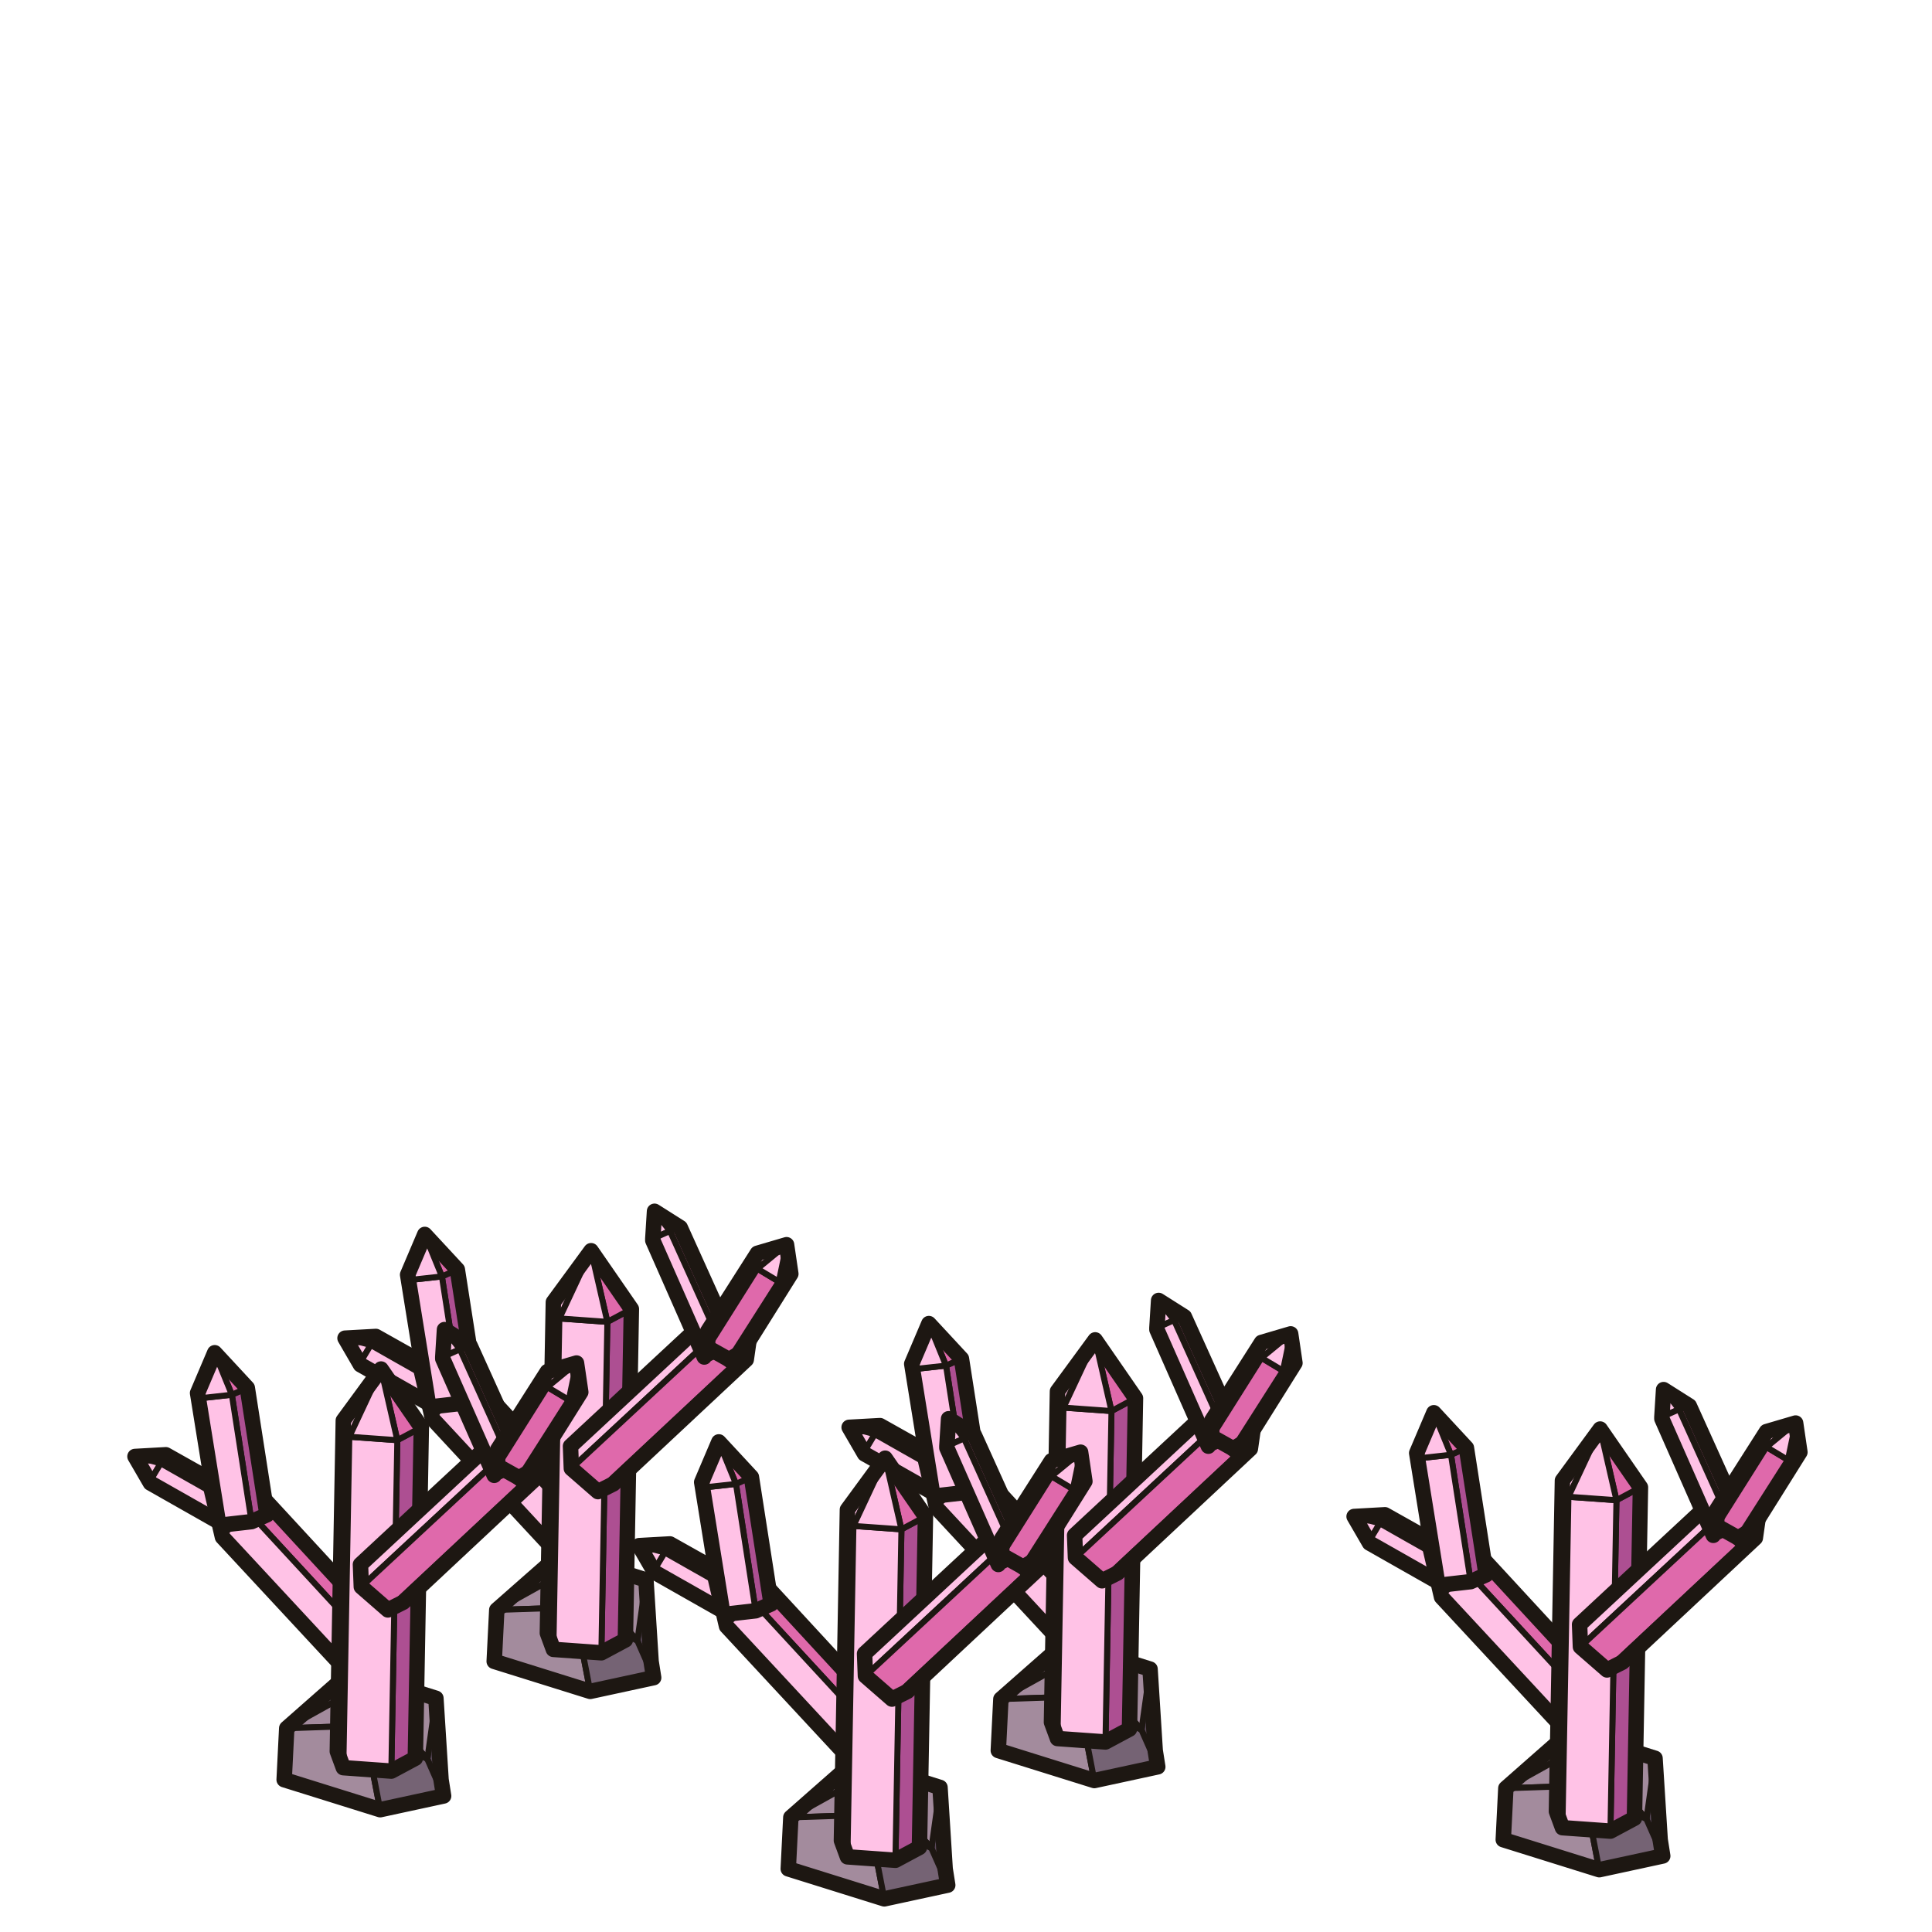
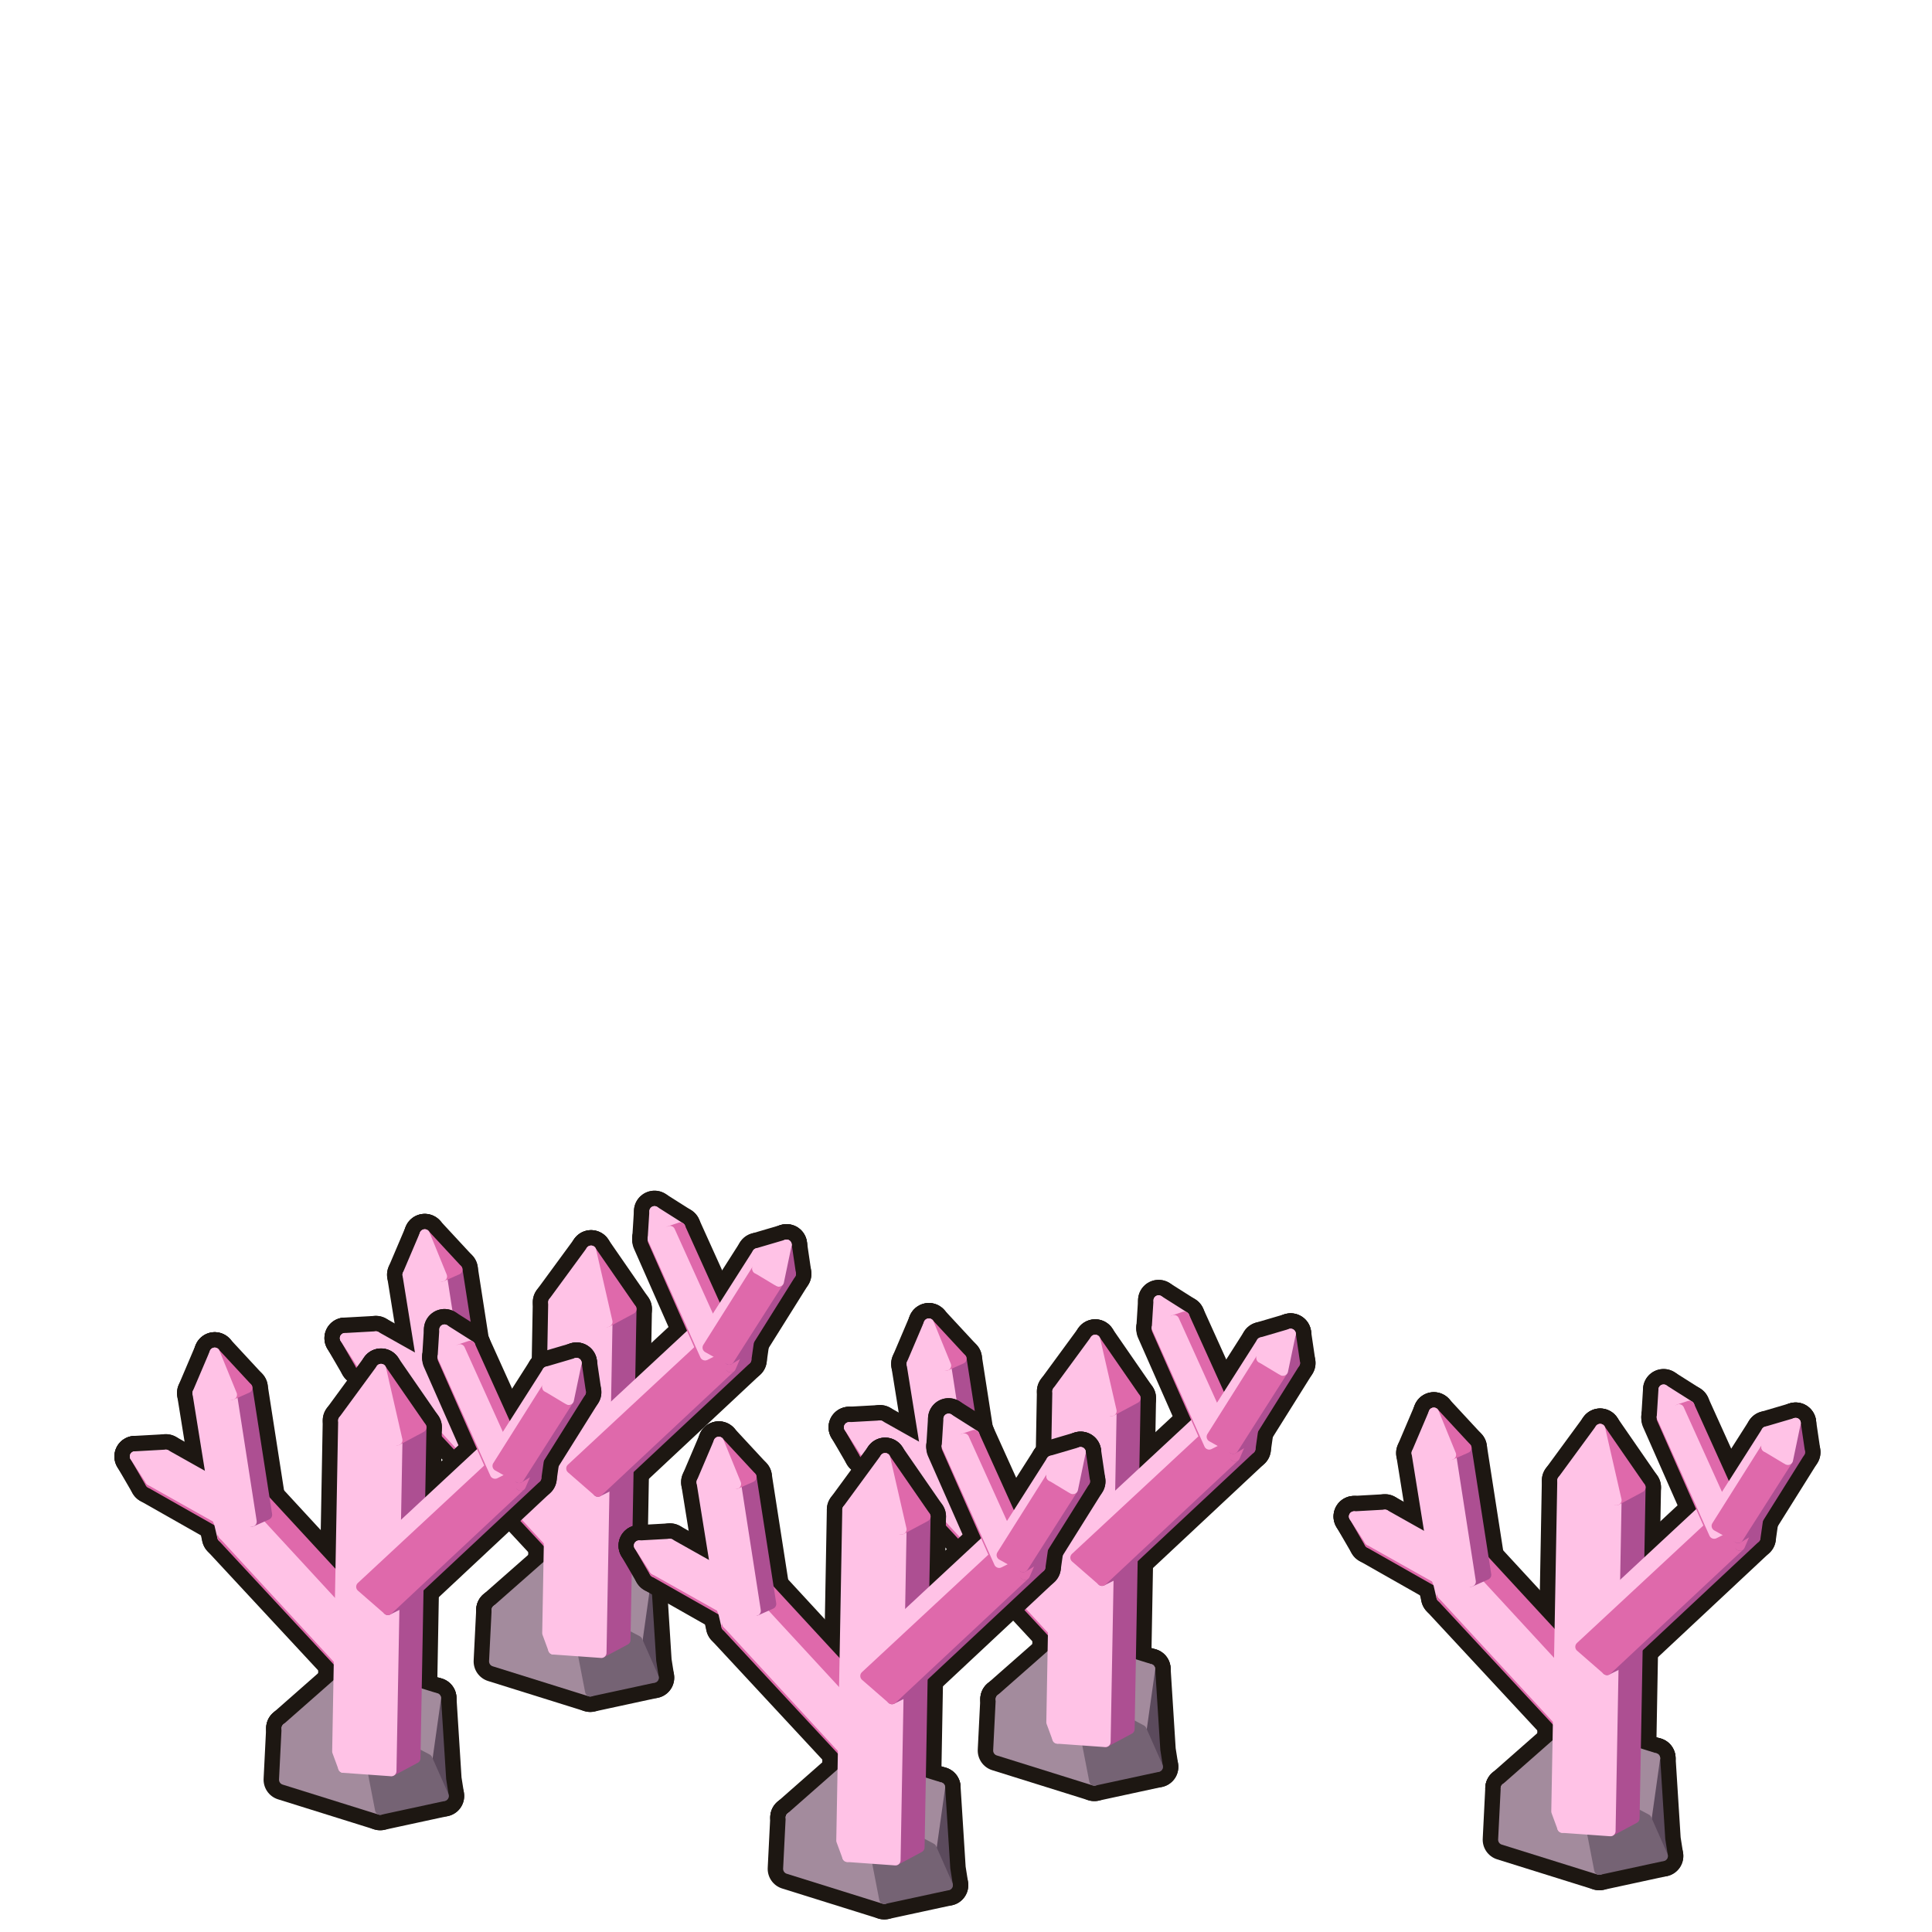
<svg xmlns="http://www.w3.org/2000/svg" width="48" height="48" viewBox="0 0 48 48">
  <defs>
    <g id="unit">
      <g stroke-linejoin="round" stroke-linecap="round">
-         <path d="M32.7,48.3L41.1,49.8L31.2,46.7Z" fill="#a38b9d" stroke="#1d1712" stroke-width=".7" />
-         <path d="M32.7,48.3L31.2,46.7L23.7,53.3Z" fill="#a38b9d" stroke="#1d1712" stroke-width=".7" />
-         <path d="M41.1,49.8L40.1,56.9L42.0,61.2L41.7,59.3Z" fill="#5b4a5c" stroke="#1d1712" stroke-width=".7" />
-         <path d="M32.7,48.3L40.1,56.9L41.1,49.8Z" fill="#a38b9d" stroke="#1d1712" stroke-width=".7" />
-         <path d="M32.7,48.3L23.7,53.3L32.7,53.0Z" fill="#a38b9d" stroke="#1d1712" stroke-width=".7" />
-         <path d="M32.7,53.0L23.7,53.3L23.4,59.3L34.6,62.8Z" fill="#a38b9d" stroke="#1d1712" stroke-width=".7" />
-         <path d="M32.7,48.3L32.7,53.0L40.1,56.9Z" fill="#a38b9d" stroke="#1d1712" stroke-width=".7" />
-         <path d="M40.1,56.9L32.7,53.0L34.6,62.8L42.0,61.2Z" fill="#756374" stroke="#1d1712" stroke-width=".7" />
-         <path d="M31.2,46.7L23.7,53.3M41.1,49.8L31.2,46.7M42.0,61.2L41.7,59.3M41.7,59.3L41.1,49.8M34.6,62.8L42.0,61.2M23.7,53.3L23.4,59.3M23.4,59.3L34.6,62.8" fill="none" stroke="#1d1712" stroke-width="1.8" />
-         <path d="M7.8,24.7L7.8,24.4L6.0,21.6Z" fill="#df69ab" stroke="#1d1712" stroke-width=".7" />
-         <path d="M18.2,30.6L18.3,30.3L7.8,24.4L7.8,24.7Z" fill="#df69ab" stroke="#1d1712" stroke-width=".7" />
-         <path d="M9.0,22.4L9.6,21.4L6.0,21.6Z" fill="#ffc2e6" stroke="#1d1712" stroke-width=".7" />
-         <path d="M19.4,28.3L20.1,27.3L9.6,21.4L9.0,22.4Z" fill="#ffc2e6" stroke="#1d1712" stroke-width=".7" />
-         <path d="M7.8,24.4L9.0,22.4L6.0,21.6Z" fill="#ffc2e6" stroke="#1d1712" stroke-width=".7" />
-         <path d="M18.3,30.3L19.4,28.3L9.0,22.4L7.8,24.4Z" fill="#ffc2e6" stroke="#1d1712" stroke-width=".7" />
-         <path d="M18.2,30.6L18.3,30.3M7.8,24.7L18.2,30.6M6.0,21.6L7.8,24.7M18.3,30.3L19.4,28.3M19.4,28.3L20.1,27.3M20.1,27.3L9.6,21.4M9.6,21.4L6.0,21.6" fill="none" stroke="#1d1712" stroke-width="1.8" />
-         <path d="M16.2,31.0L16.3,30.7L14.8,25.0Z" fill="#ffc2e6" stroke="#1d1712" stroke-width=".7" />
-         <path d="M31.8,47.8L31.8,47.5L16.3,30.7L16.2,31.0Z" fill="#df69ab" stroke="#1d1712" stroke-width=".7" />
-         <path d="M19.2,28.0L21.0,26.5L14.8,25.0Z" fill="#ffc2e6" stroke="#1d1712" stroke-width=".7" />
-         <path d="M16.3,30.7L19.2,28.0L14.8,25.0Z" fill="#ffc2e6" stroke="#1d1712" stroke-width=".7" />
-         <path d="M34.7,44.8L36.5,43.3L21.0,26.5L19.2,28.0Z" fill="#df69ab" stroke="#1d1712" stroke-width=".7" />
-         <path d="M31.8,47.5L34.7,44.8L19.2,28.0L16.3,30.7Z" fill="#ffc2e6" stroke="#1d1712" stroke-width=".7" />
-         <path d="M31.8,47.8L31.8,47.5M16.2,31.0L31.8,47.8M14.8,25.0L16.2,31.0M31.8,47.5L34.7,44.8M34.7,44.8L36.5,43.3M36.5,43.3L21.0,26.5M21.0,26.5L14.8,25.0" fill="none" stroke="#1d1712" stroke-width="1.8" />
-         <path d="M15.7,29.1L16.1,29.6L13.7,14.8L13.3,14.2Z" fill="#ffc2e6" stroke="#1d1712" stroke-width=".7" />
-         <path d="M19.6,29.2L21.4,28.4L19.1,13.6L17.3,14.4Z" fill="#ad4f92" stroke="#1d1712" stroke-width=".7" />
-         <path d="M13.3,14.2L13.7,14.8L15.3,9.5Z" fill="#ffc2e6" stroke="#1d1712" stroke-width=".7" />
-         <path d="M16.1,29.6L19.6,29.2L17.3,14.4L13.7,14.8Z" fill="#ffc2e6" stroke="#1d1712" stroke-width=".7" />
-         <path d="M17.3,14.4L19.1,13.6L15.3,9.5Z" fill="#df69ab" stroke="#1d1712" stroke-width=".7" />
-         <path d="M13.7,14.8L17.3,14.4L15.3,9.5Z" fill="#ffc2e6" stroke="#1d1712" stroke-width=".7" />
-         <path d="M15.7,29.1L16.1,29.6M13.3,14.2L15.7,29.1M15.3,9.5L13.3,14.2M16.1,29.6L19.6,29.2M19.6,29.2L21.4,28.4M21.4,28.4L19.1,13.6M19.1,13.6L15.3,9.5" fill="none" stroke="#1d1712" stroke-width="1.8" />
-         <path d="M29.6,56.0L30.3,57.9L31.0,19.3L30.3,17.4Z" fill="#ffc2e6" stroke="#1d1712" stroke-width=".7" />
-         <path d="M35.9,58.3L38.7,56.8L39.4,18.2L36.6,19.7Z" fill="#ad4f92" stroke="#1d1712" stroke-width=".7" />
-         <path d="M30.3,57.9L35.9,58.3L36.6,19.7L31.0,19.3Z" fill="#ffc2e6" stroke="#1d1712" stroke-width=".7" />
-         <path d="M30.3,17.4L31.0,19.3L34.7,11.4Z" fill="#ffc2e6" stroke="#1d1712" stroke-width=".7" />
-         <path d="M36.6,19.7L39.4,18.2L34.7,11.4Z" fill="#df69ab" stroke="#1d1712" stroke-width=".7" />
-         <path d="M31.0,19.3L36.6,19.7L34.7,11.4Z" fill="#ffc2e6" stroke="#1d1712" stroke-width=".7" />
-         <path d="M29.6,56.0L30.3,57.9M30.3,17.4L29.6,56.0M34.7,11.4L30.3,17.4M30.3,57.9L35.9,58.3M35.9,58.3L38.7,56.8M38.7,56.8L39.4,18.2M39.4,18.2L34.7,11.4" fill="none" stroke="#1d1712" stroke-width="1.8" />
-         <path d="M35.5,39.5L37.3,38.6L52.8,24.1L51.0,25.0Z" fill="#ad4f92" stroke="#1d1712" stroke-width=".7" />
-         <path d="M32.3,34.2L32.4,36.8L48.0,22.3L47.9,19.7Z" fill="#ffc2e6" stroke="#1d1712" stroke-width=".7" />
-         <path d="M32.4,36.8L35.5,39.5L51.0,25.0L48.0,22.3Z" fill="#df69ab" stroke="#1d1712" stroke-width=".7" />
-         <path d="M51.0,25.0L52.8,24.1L53.5,19.2Z" fill="#ad4f92" stroke="#1d1712" stroke-width=".7" />
-         <path d="M47.9,19.7L48.0,22.3L53.5,19.2Z" fill="#ffc2e6" stroke="#1d1712" stroke-width=".7" />
-         <path d="M48.0,22.3L51.0,25.0L53.5,19.2Z" fill="#df69ab" stroke="#1d1712" stroke-width=".7" />
-         <path d="M32.3,34.2L32.4,36.8M47.9,19.7L32.3,34.2M53.5,19.2L47.9,19.7M32.4,36.8L35.5,39.5M35.5,39.5L37.3,38.6M37.3,38.6L52.8,24.1M52.8,24.1L53.5,19.2" fill="none" stroke="#1d1712" stroke-width="1.8" />
-         <path d="M43.9,9.1L45.1,8.7L42.1,6.8Z" fill="#ffc2e6" stroke="#1d1712" stroke-width=".7" />
-         <path d="M47.9,23.8L48.0,23.6L41.9,10.0L41.9,10.2Z" fill="#df69ab" stroke="#1d1712" stroke-width=".7" />
-         <path d="M41.9,10.0L43.9,9.1L42.1,6.8Z" fill="#ffc2e6" stroke="#1d1712" stroke-width=".7" />
-         <path d="M50.0,22.6L51.2,22.2L45.1,8.7L43.9,9.1Z" fill="#df69ab" stroke="#1d1712" stroke-width=".7" />
-         <path d="M48.0,23.6L50.0,22.6L43.9,9.1L41.9,10.0Z" fill="#ffc2e6" stroke="#1d1712" stroke-width=".7" />
-         <path d="M47.9,23.8L48.0,23.6M41.9,10.0L41.9,10.2M41.9,10.2L47.9,23.8M48.0,23.6L50.0,22.6M42.1,6.8L41.9,10.0M50.0,22.6L51.2,22.2M51.2,22.2L45.1,8.7M45.1,8.7L42.1,6.8" fill="none" stroke="#1d1712" stroke-width="1.8" />
-         <path d="M50.8,24.1L52.3,23.2L58.0,14.1L56.6,15.0Z" fill="#ad4f92" stroke="#1d1712" stroke-width=".7" />
-         <path d="M48.3,20.8L48.3,22.7L54.1,13.5L54.1,11.7Z" fill="#ffc2e6" stroke="#1d1712" stroke-width=".7" />
-         <path d="M48.3,22.7L50.8,24.1L56.6,15.0L54.1,13.5Z" fill="#df69ab" stroke="#1d1712" stroke-width=".7" />
-         <path d="M56.6,15.0L58.0,14.1L57.5,10.7Z" fill="#ad4f92" stroke="#1d1712" stroke-width=".7" />
-         <path d="M54.1,11.7L54.1,13.5L57.5,10.7Z" fill="#ffc2e6" stroke="#1d1712" stroke-width=".7" />
-         <path d="M54.1,13.5L56.6,15.0L57.5,10.7Z" fill="#ffc2e6" stroke="#1d1712" stroke-width=".7" />
-         <path d="M48.3,20.8L48.3,22.7M54.1,11.7L48.3,20.8M57.5,10.7L54.1,11.7M48.3,22.7L50.8,24.1M50.8,24.1L52.3,23.2M52.3,23.2L58.0,14.1M58.0,14.1L57.5,10.7" fill="none" stroke="#1d1712" stroke-width="1.8" />
+         <g>
+           <path d="M32.7,48.3L31.2,46.7L23.7,53.3Z" fill="#1d1712" stroke="#1d1712" stroke-width="4.8" />
+           <path d="M32.7,48.3L41.1,49.8L31.2,46.7Z" fill="#1d1712" stroke="#1d1712" stroke-width="4.8" />
+           <path d="M41.1,49.8L40.1,56.9L42.0,61.2L41.7,59.3Z" fill="#1d1712" stroke="#1d1712" stroke-width="4.8" />
+           <path d="M32.7,48.3L40.1,56.9L41.1,49.8Z" fill="#1d1712" stroke="#1d1712" stroke-width="4.8" />
+           <path d="M40.1,56.9L32.7,53.0L34.6,62.8L42.0,61.2Z" fill="#1d1712" stroke="#1d1712" stroke-width="4.8" />
+           <path d="M32.7,48.3L32.7,53.0L40.1,56.9Z" fill="#1d1712" stroke="#1d1712" stroke-width="4.8" />
+           <path d="M32.7,53.0L23.7,53.3L23.4,59.3L34.6,62.8Z" fill="#1d1712" stroke="#1d1712" stroke-width="4.8" />
+           <path d="M32.7,48.3L23.7,53.3L32.7,53.0Z" fill="#1d1712" stroke="#1d1712" stroke-width="4.8" />
+           <path d="M29.6,56.0L30.3,57.9L31.0,19.3L30.3,17.4Z" fill="#1d1712" stroke="#1d1712" stroke-width="4.8" />
+           <path d="M30.3,17.4L31.0,19.3L34.7,11.4Z" fill="#1d1712" stroke="#1d1712" stroke-width="4.8" />
+           <path d="M30.3,57.9L35.9,58.3L36.6,19.7L31.0,19.3Z" fill="#1d1712" stroke="#1d1712" stroke-width="4.8" />
+           <path d="M31.0,19.3L36.6,19.7L34.7,11.4Z" fill="#1d1712" stroke="#1d1712" stroke-width="4.8" />
+           <path d="M35.9,58.3L38.7,56.8L39.4,18.2L36.6,19.7Z" fill="#1d1712" stroke="#1d1712" stroke-width="4.8" />
+           <path d="M36.6,19.7L39.4,18.2L34.7,11.4Z" fill="#1d1712" stroke="#1d1712" stroke-width="4.8" />
+           <path d="M31.8,47.8L31.8,47.5L16.3,30.7L16.2,31.0Z" fill="#1d1712" stroke="#1d1712" stroke-width="4.8" />
+           <path d="M16.2,31.0L16.3,30.7L14.8,25.0Z" fill="#1d1712" stroke="#1d1712" stroke-width="4.8" />
+           <path d="M31.8,47.5L34.7,44.8L19.2,28.0L16.3,30.7Z" fill="#1d1712" stroke="#1d1712" stroke-width="4.8" />
+           <path d="M16.3,30.7L19.2,28.0L14.8,25.0Z" fill="#1d1712" stroke="#1d1712" stroke-width="4.8" />
+           <path d="M34.7,44.8L36.5,43.3L21.0,26.5L19.2,28.0Z" fill="#1d1712" stroke="#1d1712" stroke-width="4.8" />
+           <path d="M19.2,28.0L21.0,26.5L14.8,25.0Z" fill="#1d1712" stroke="#1d1712" stroke-width="4.8" />
+           <path d="M15.7,29.1L16.1,29.6L13.7,14.8L13.3,14.2Z" fill="#1d1712" stroke="#1d1712" stroke-width="4.8" />
+           <path d="M13.3,14.2L13.7,14.8L15.3,9.5Z" fill="#1d1712" stroke="#1d1712" stroke-width="4.8" />
+           <path d="M16.1,29.6L19.6,29.2L17.3,14.4L13.7,14.8Z" fill="#1d1712" stroke="#1d1712" stroke-width="4.8" />
+           <path d="M13.7,14.8L17.3,14.4L15.3,9.5Z" fill="#1d1712" stroke="#1d1712" stroke-width="4.8" />
+           <path d="M19.6,29.2L21.4,28.4L19.1,13.6L17.3,14.4Z" fill="#1d1712" stroke="#1d1712" stroke-width="4.8" />
+           <path d="M17.3,14.4L19.1,13.6L15.3,9.5Z" fill="#1d1712" stroke="#1d1712" stroke-width="4.8" />
+           <path d="M32.3,34.2L32.4,36.8L48.0,22.3L47.9,19.7Z" fill="#1d1712" stroke="#1d1712" stroke-width="4.8" />
+           <path d="M47.9,19.7L48.0,22.3L53.5,19.2Z" fill="#1d1712" stroke="#1d1712" stroke-width="4.8" />
+           <path d="M32.4,36.8L35.5,39.5L51.0,25.0L48.0,22.3Z" fill="#1d1712" stroke="#1d1712" stroke-width="4.8" />
+           <path d="M48.0,22.3L51.0,25.0L53.5,19.2Z" fill="#1d1712" stroke="#1d1712" stroke-width="4.8" />
+           <path d="M35.5,39.5L37.3,38.6L52.8,24.1L51.0,25.0Z" fill="#1d1712" stroke="#1d1712" stroke-width="4.8" />
+           <path d="M51.0,25.0L52.8,24.1L53.5,19.2Z" fill="#1d1712" stroke="#1d1712" stroke-width="4.8" />
+           <path d="M48.3,20.8L48.3,22.7L54.1,13.5L54.1,11.7Z" fill="#1d1712" stroke="#1d1712" stroke-width="4.8" />
+           <path d="M54.1,11.7L54.1,13.5L57.5,10.7Z" fill="#1d1712" stroke="#1d1712" stroke-width="4.8" />
+           <path d="M48.3,22.7L50.8,24.1L56.6,15.0L54.1,13.5Z" fill="#1d1712" stroke="#1d1712" stroke-width="4.8" />
+           <path d="M54.1,13.5L56.6,15.0L57.5,10.7Z" fill="#1d1712" stroke="#1d1712" stroke-width="4.8" />
+           <path d="M50.8,24.1L52.3,23.2L58.0,14.1L56.6,15.0Z" fill="#1d1712" stroke="#1d1712" stroke-width="4.8" />
+           <path d="M56.6,15.0L58.0,14.1L57.5,10.7Z" fill="#1d1712" stroke="#1d1712" stroke-width="4.8" />
+           <path d="M18.2,30.6L18.3,30.3L7.8,24.4L7.8,24.7Z" fill="#1d1712" stroke="#1d1712" stroke-width="4.8" />
+           <path d="M7.8,24.7L7.8,24.4L6.0,21.6Z" fill="#1d1712" stroke="#1d1712" stroke-width="4.8" />
+           <path d="M18.3,30.3L19.4,28.3L9.0,22.4L7.8,24.4Z" fill="#1d1712" stroke="#1d1712" stroke-width="4.8" />
+           <path d="M7.8,24.4L9.0,22.4L6.0,21.6Z" fill="#1d1712" stroke="#1d1712" stroke-width="4.8" />
+           <path d="M19.4,28.3L20.1,27.3L9.6,21.4L9.0,22.4Z" fill="#1d1712" stroke="#1d1712" stroke-width="4.8" />
+           <path d="M9.0,22.4L9.6,21.4L6.0,21.6Z" fill="#1d1712" stroke="#1d1712" stroke-width="4.8" />
+           <path d="M47.9,23.8L48.0,23.6L41.9,10.0L41.9,10.2Z" fill="#1d1712" stroke="#1d1712" stroke-width="4.8" />
+           <path d="M48.0,23.6L50.0,22.6L43.9,9.1L41.9,10.0Z" fill="#1d1712" stroke="#1d1712" stroke-width="4.8" />
+           <path d="M41.9,10.0L43.9,9.1L42.1,6.8Z" fill="#1d1712" stroke="#1d1712" stroke-width="4.8" />
+           <path d="M50.0,22.6L51.2,22.2L45.1,8.7L43.9,9.1Z" fill="#1d1712" stroke="#1d1712" stroke-width="4.8" />
+           <path d="M43.9,9.1L45.1,8.7L42.1,6.8Z" fill="#1d1712" stroke="#1d1712" stroke-width="4.8" />
+         </g>
+         <path d="M32.7,48.3L41.1,49.8L31.2,46.7Z" fill="#a38b9d" stroke="#a38b9d" stroke-width="1.2" />
+         <path d="M32.7,48.3L31.2,46.7L23.7,53.3Z" fill="#a38b9d" stroke="#a38b9d" stroke-width="1.2" />
+         <path d="M41.1,49.8L40.1,56.9L42.0,61.2L41.7,59.3Z" fill="#5b4a5c" stroke="#5b4a5c" stroke-width="1.2" />
+         <path d="M32.7,48.3L40.1,56.9L41.1,49.8Z" fill="#a38b9d" stroke="#a38b9d" stroke-width="1.2" />
+         <path d="M32.7,48.3L23.7,53.3L32.7,53.0Z" fill="#a38b9d" stroke="#a38b9d" stroke-width="1.2" />
+         <path d="M32.7,53.0L23.7,53.3L23.4,59.3L34.6,62.8Z" fill="#a38b9d" stroke="#a38b9d" stroke-width="1.2" />
+         <path d="M32.7,48.3L32.7,53.0L40.1,56.9Z" fill="#a38b9d" stroke="#a38b9d" stroke-width="1.2" />
+         <path d="M40.1,56.9L32.7,53.0L34.6,62.8L42.0,61.2Z" fill="#756374" stroke="#756374" stroke-width="1.2" />
+         <path d="M7.8,24.7L7.8,24.4L6.0,21.6Z" fill="#df69ab" stroke="#df69ab" stroke-width="1.2" />
+         <path d="M18.2,30.6L18.3,30.3L7.8,24.4L7.8,24.7Z" fill="#df69ab" stroke="#df69ab" stroke-width="1.2" />
+         <path d="M9.0,22.4L9.6,21.4L6.0,21.6Z" fill="#ffc2e6" stroke="#ffc2e6" stroke-width="1.2" />
+         <path d="M19.4,28.3L20.1,27.3L9.6,21.4L9.0,22.4Z" fill="#ffc2e6" stroke="#ffc2e6" stroke-width="1.2" />
+         <path d="M7.8,24.4L9.0,22.4L6.0,21.6Z" fill="#ffc2e6" stroke="#ffc2e6" stroke-width="1.2" />
+         <path d="M18.3,30.3L19.4,28.3L9.0,22.4L7.8,24.4Z" fill="#ffc2e6" stroke="#ffc2e6" stroke-width="1.2" />
+         <path d="M16.2,31.0L16.3,30.7L14.8,25.0Z" fill="#ffc2e6" stroke="#ffc2e6" stroke-width="1.2" />
+         <path d="M31.8,47.8L31.8,47.5L16.3,30.7L16.2,31.0Z" fill="#df69ab" stroke="#df69ab" stroke-width="1.2" />
+         <path d="M19.2,28.0L21.0,26.5L14.8,25.0Z" fill="#ffc2e6" stroke="#ffc2e6" stroke-width="1.2" />
+         <path d="M16.3,30.7L19.2,28.0L14.8,25.0Z" fill="#ffc2e6" stroke="#ffc2e6" stroke-width="1.2" />
+         <path d="M34.7,44.8L36.5,43.3L21.0,26.5L19.2,28.0Z" fill="#df69ab" stroke="#df69ab" stroke-width="1.2" />
+         <path d="M31.8,47.5L34.7,44.8L19.2,28.0L16.3,30.7Z" fill="#ffc2e6" stroke="#ffc2e6" stroke-width="1.2" />
+         <path d="M15.7,29.1L16.1,29.6L13.7,14.8L13.3,14.2Z" fill="#ffc2e6" stroke="#ffc2e6" stroke-width="1.2" />
+         <path d="M19.6,29.2L21.4,28.4L19.1,13.6L17.3,14.4Z" fill="#ad4f92" stroke="#ad4f92" stroke-width="1.2" />
+         <path d="M13.3,14.2L13.7,14.8L15.3,9.5Z" fill="#ffc2e6" stroke="#ffc2e6" stroke-width="1.2" />
+         <path d="M16.1,29.6L19.6,29.2L17.3,14.4L13.7,14.8Z" fill="#ffc2e6" stroke="#ffc2e6" stroke-width="1.2" />
+         <path d="M17.3,14.4L19.1,13.6L15.3,9.5Z" fill="#df69ab" stroke="#df69ab" stroke-width="1.2" />
+         <path d="M13.7,14.8L17.3,14.4L15.3,9.5Z" fill="#ffc2e6" stroke="#ffc2e6" stroke-width="1.2" />
+         <path d="M29.6,56.0L30.3,57.9L31.0,19.3L30.3,17.4Z" fill="#ffc2e6" stroke="#ffc2e6" stroke-width="1.2" />
+         <path d="M35.9,58.3L38.7,56.8L39.4,18.2L36.6,19.7Z" fill="#ad4f92" stroke="#ad4f92" stroke-width="1.2" />
+         <path d="M30.3,57.9L35.9,58.3L36.6,19.7L31.0,19.3Z" fill="#ffc2e6" stroke="#ffc2e6" stroke-width="1.2" />
+         <path d="M30.3,17.4L31.0,19.3L34.7,11.4Z" fill="#ffc2e6" stroke="#ffc2e6" stroke-width="1.2" />
+         <path d="M36.6,19.7L39.4,18.2L34.7,11.4Z" fill="#df69ab" stroke="#df69ab" stroke-width="1.2" />
+         <path d="M31.0,19.3L36.6,19.7L34.7,11.4Z" fill="#ffc2e6" stroke="#ffc2e6" stroke-width="1.2" />
+         <path d="M35.5,39.5L37.3,38.6L52.8,24.1L51.0,25.0Z" fill="#ad4f92" stroke="#ad4f92" stroke-width="1.2" />
+         <path d="M32.3,34.2L32.4,36.8L48.0,22.3L47.9,19.7Z" fill="#ffc2e6" stroke="#ffc2e6" stroke-width="1.2" />
+         <path d="M32.4,36.8L35.5,39.5L51.0,25.0L48.0,22.3Z" fill="#df69ab" stroke="#df69ab" stroke-width="1.2" />
+         <path d="M51.0,25.0L52.8,24.1L53.5,19.2Z" fill="#ad4f92" stroke="#ad4f92" stroke-width="1.2" />
+         <path d="M47.9,19.7L48.0,22.3L53.5,19.2Z" fill="#ffc2e6" stroke="#ffc2e6" stroke-width="1.2" />
+         <path d="M48.0,22.3L51.0,25.0L53.5,19.2Z" fill="#df69ab" stroke="#df69ab" stroke-width="1.2" />
+         <path d="M43.9,9.1L45.1,8.7L42.1,6.8Z" fill="#ffc2e6" stroke="#ffc2e6" stroke-width="1.2" />
+         <path d="M47.9,23.8L48.0,23.6L41.9,10.0L41.9,10.2Z" fill="#df69ab" stroke="#df69ab" stroke-width="1.2" />
+         <path d="M41.9,10.0L43.9,9.1L42.1,6.8Z" fill="#ffc2e6" stroke="#ffc2e6" stroke-width="1.2" />
+         <path d="M50.0,22.6L51.2,22.2L45.1,8.7L43.9,9.1Z" fill="#df69ab" stroke="#df69ab" stroke-width="1.2" />
+         <path d="M48.0,23.6L50.0,22.6L43.9,9.1L41.9,10.0Z" fill="#ffc2e6" stroke="#ffc2e6" stroke-width="1.2" />
+         <path d="M50.8,24.1L52.3,23.2L58.0,14.1L56.6,15.0Z" fill="#ad4f92" stroke="#ad4f92" stroke-width="1.2" />
+         <path d="M48.3,20.8L48.3,22.7L54.1,13.5L54.1,11.7Z" fill="#ffc2e6" stroke="#ffc2e6" stroke-width="1.2" />
+         <path d="M48.3,22.7L50.8,24.1L56.6,15.0L54.1,13.5Z" fill="#df69ab" stroke="#df69ab" stroke-width="1.2" />
+         <path d="M56.6,15.0L58.0,14.1L57.5,10.7Z" fill="#ad4f92" stroke="#ad4f92" stroke-width="1.2" />
+         <path d="M54.1,11.7L54.1,13.5L57.5,10.7Z" fill="#ffc2e6" stroke="#ffc2e6" stroke-width="1.2" />
+         <path d="M54.1,13.5L56.6,15.0L57.5,10.7Z" fill="#ffc2e6" stroke="#ffc2e6" stroke-width="1.2" />
      </g>
    </g>
  </defs>
  <g transform="translate(14.6 33.8) scale(0.213)">
    <use href="#unit" x="-34.3" y="-24.2" />
    <use href="#unit" x="24.5" y="-13.8" />
    <use href="#unit" x="-58.8" y="-10.4" />
    <use href="#unit" x="83.4" y="-3.4" />
    <use href="#unit" x="0.0" y="0.0" />
  </g>
</svg>
